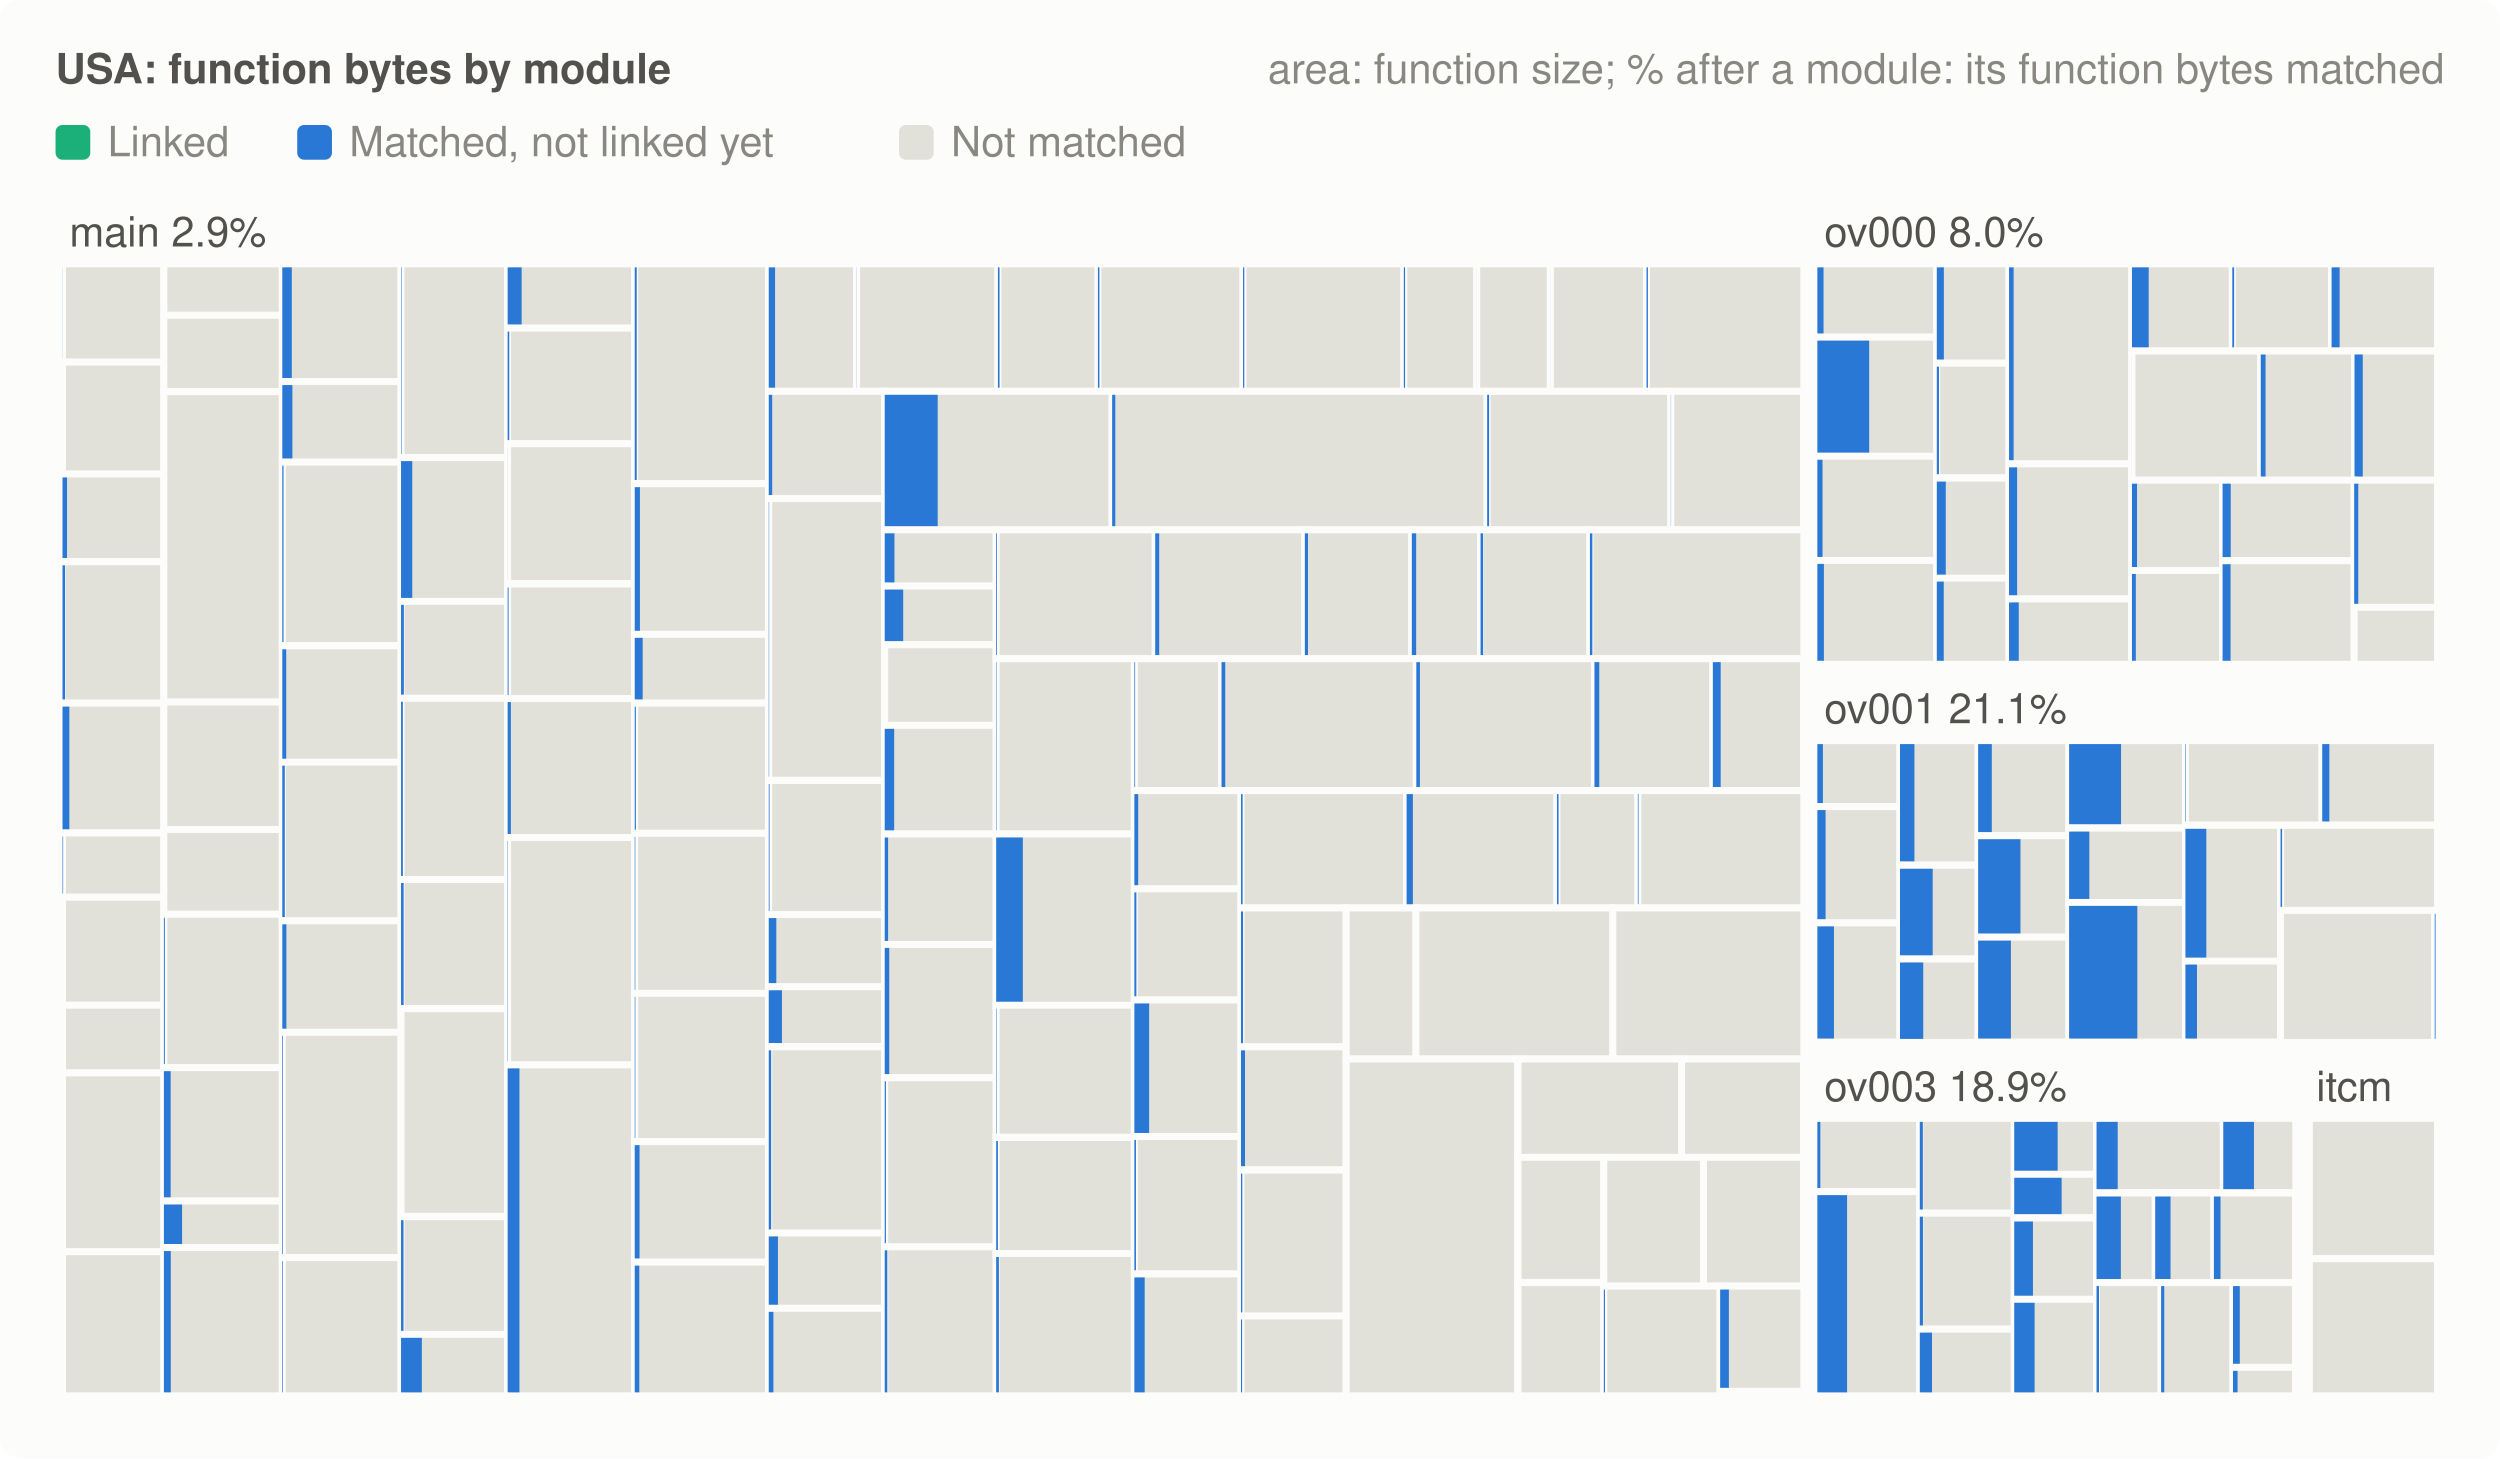
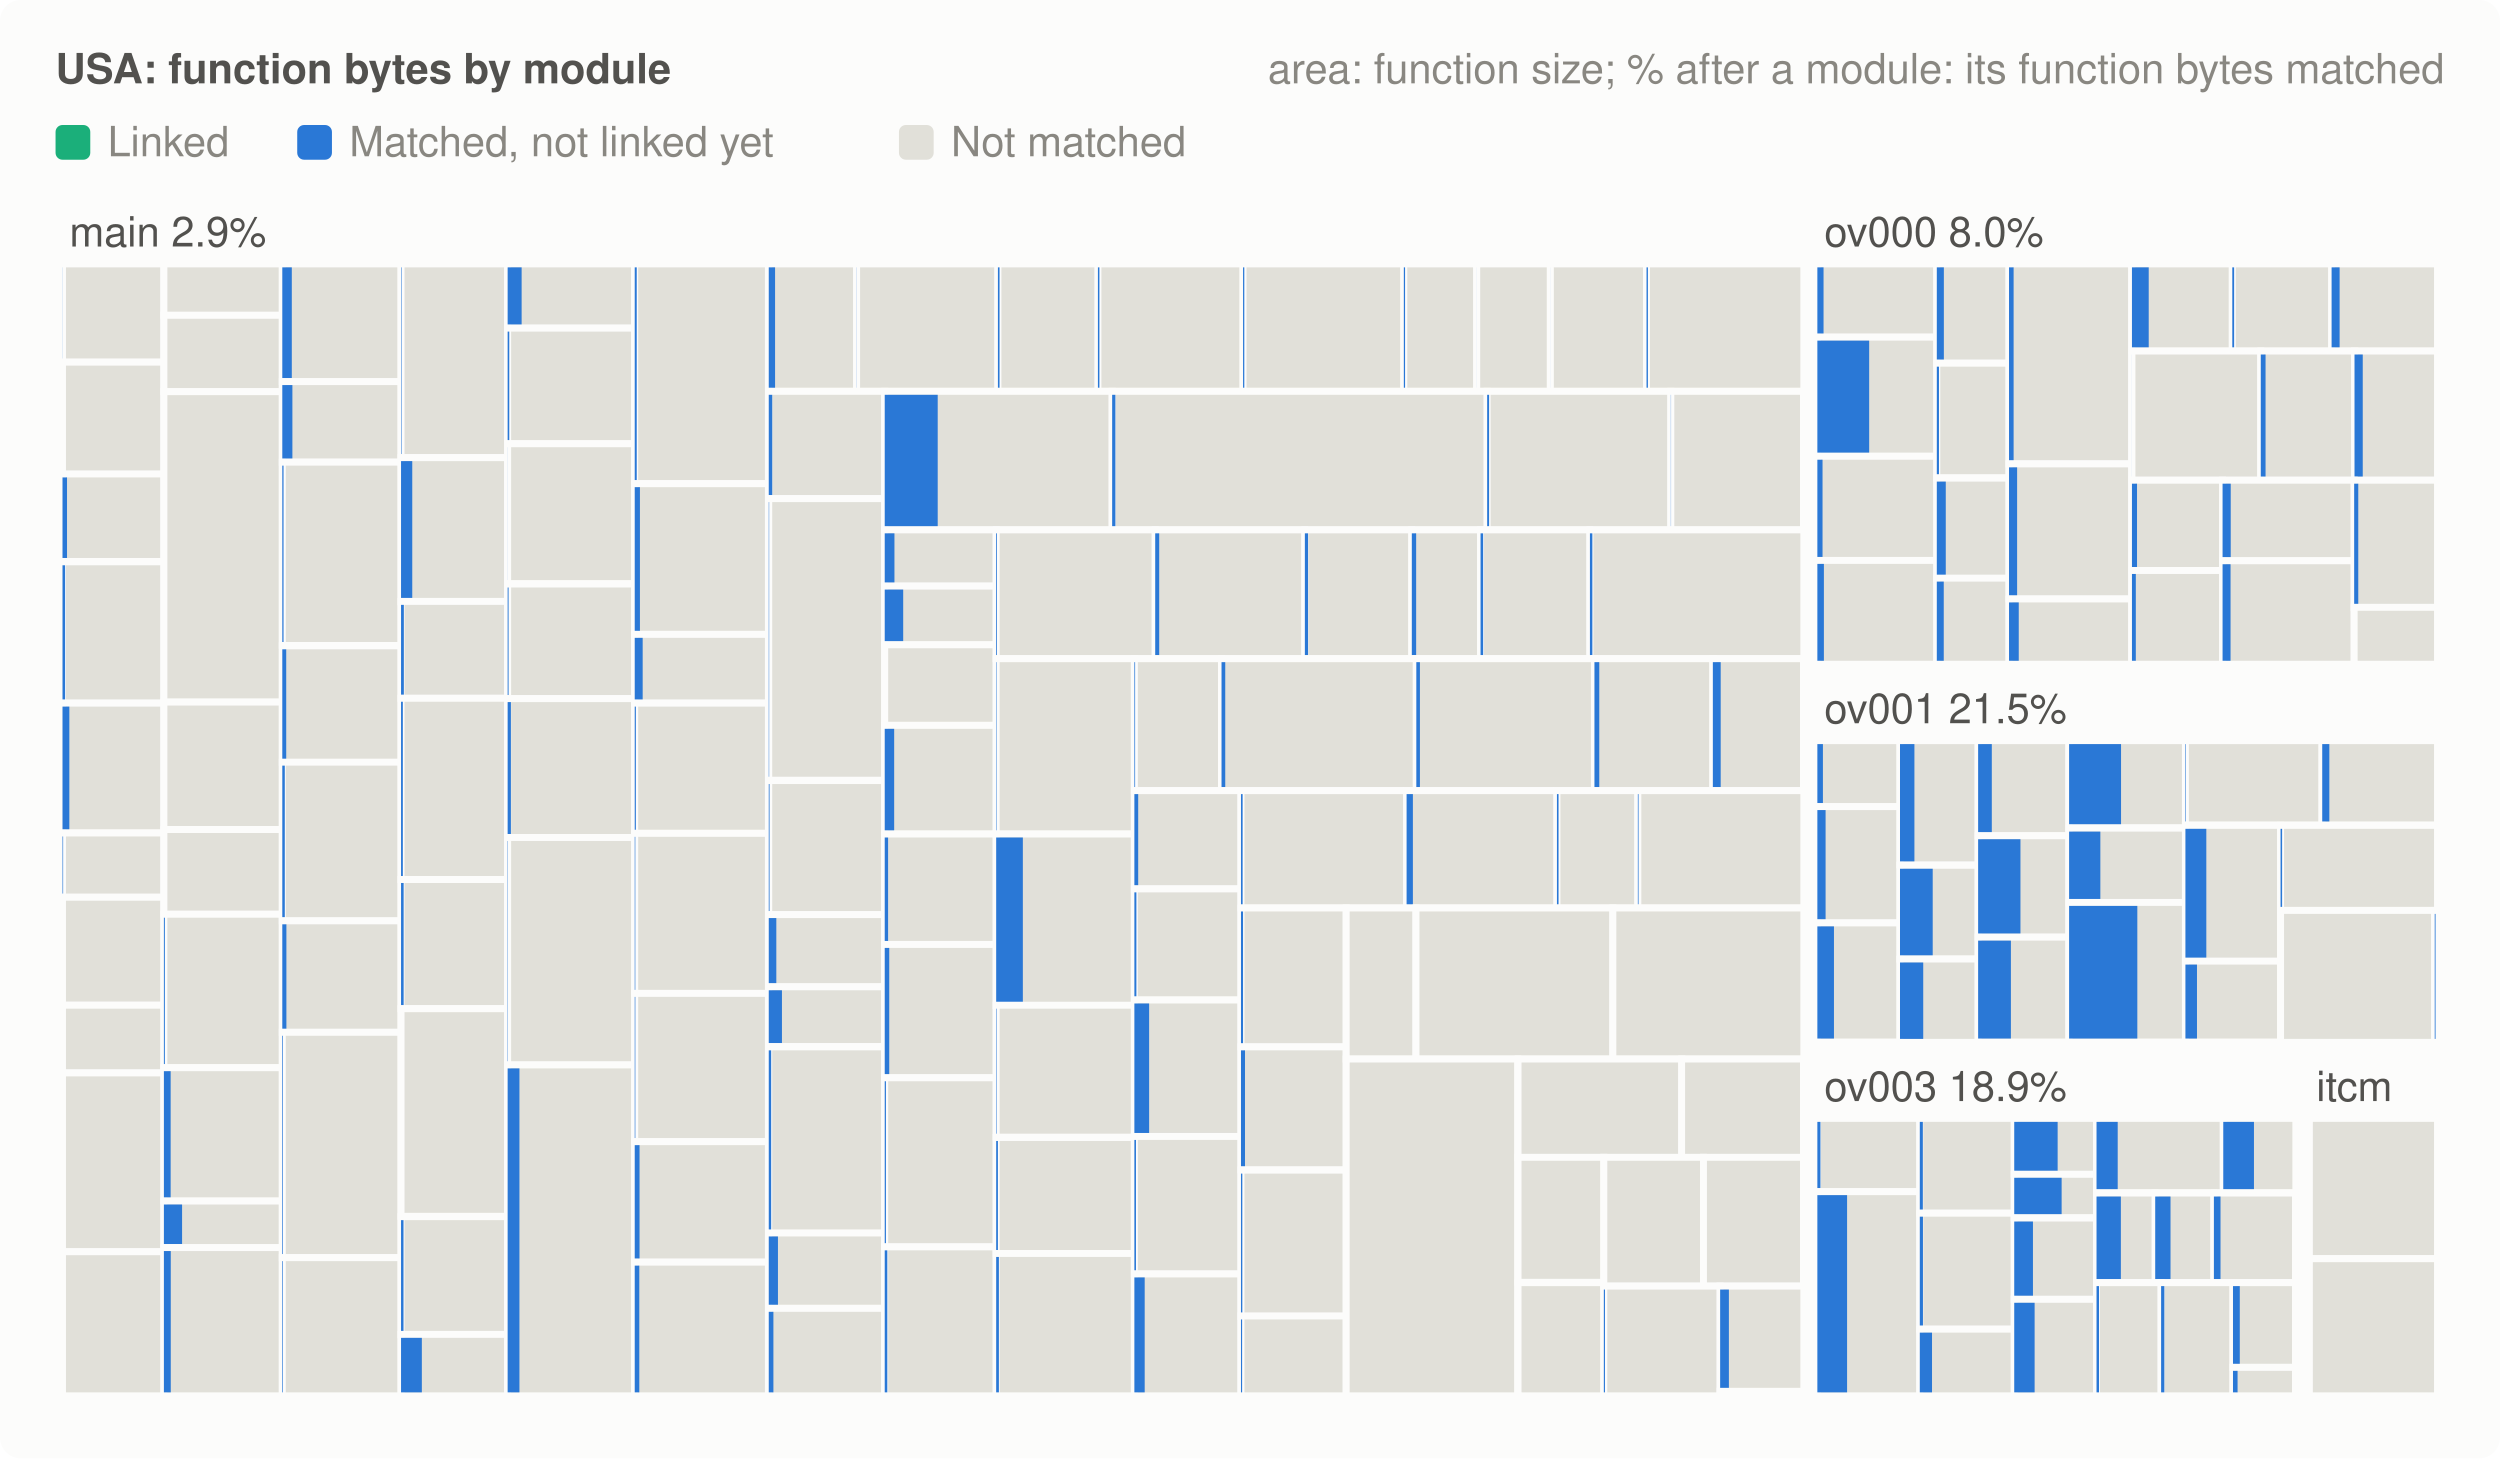
<svg xmlns="http://www.w3.org/2000/svg" viewBox="0 0 720 420" width="720" height="420" role="img" aria-label="Matched and linked code by module (USA)">
  <style>.bg{fill:#fcfcfb}.lbl{fill:#52514e}.muted{fill:#898781}.todo{fill:#e1e0d9}.gap{stroke:#fcfcfb}.matched{fill:#2a78d6}.linked{fill:#1baf7a}@media (prefers-color-scheme: dark){.bg{fill:#1a1a19}.lbl{fill:#c3c2b7}.muted{fill:#898781}.todo{fill:#2c2c2a}.gap{stroke:#1a1a19}.matched{fill:#3987e5}.linked{fill:#199e70}}text{font:12px -apple-system,BlinkMacSystemFont,'Segoe UI',Helvetica,Arial,sans-serif}.head{font-weight:600}</style>
  <rect class="bg" width="720" height="420" rx="6" />
  <text class="lbl head" x="16" y="24">USA: function bytes by module</text>
  <text class="muted" x="704" y="24" text-anchor="end">area: function size; % after a module: its function bytes matched</text>
  <rect class="linked" x="16" y="36" width="10" height="10" rx="2" />
  <text class="muted" x="31" y="45">Linked</text>
  <rect class="matched" x="85.6" y="36" width="10" height="10" rx="2" />
  <text class="muted" x="100.6" y="45">Matched, not linked yet</text>
  <rect class="todo" x="258.9" y="36" width="10" height="10" rx="2" />
  <text class="muted" x="273.9" y="45">Not matched</text>
  <rect class="todo gap" x="18.0" y="76.0" width="29.2" height="28.3" stroke-width="2" />
  <rect class="matched" x="18.0" y="77.0" width="0.03" height="26.3" />
  <rect class="todo gap" x="18.0" y="104.3" width="29.2" height="32.3" stroke-width="2" />
  <rect class="todo gap" x="18.0" y="136.5" width="29.2" height="25.2" stroke-width="2" />
  <rect class="matched" x="18.0" y="137.5" width="1.30" height="23.2" />
  <rect class="todo gap" x="18.0" y="161.8" width="29.2" height="40.7" stroke-width="2" />
  <rect class="matched" x="18.0" y="162.8" width="0.75" height="38.7" />
  <rect class="todo gap" x="18.0" y="202.5" width="29.2" height="37.4" stroke-width="2" />
  <rect class="matched" x="18.0" y="203.5" width="1.97" height="35.4" />
  <rect class="todo gap" x="18.0" y="239.9" width="29.2" height="18.5" stroke-width="2" />
  <rect class="matched" x="18.0" y="240.9" width="0.18" height="16.5" />
  <rect class="todo gap" x="18.0" y="258.4" width="29.2" height="31.1" stroke-width="2" />
  <rect class="todo gap" x="18.0" y="289.5" width="29.2" height="19.5" stroke-width="2" />
  <rect class="todo gap" x="18.0" y="309.0" width="29.2" height="51.5" stroke-width="2" />
  <rect class="todo gap" x="18.0" y="360.5" width="29.2" height="41.5" stroke-width="2" />
  <rect class="todo gap" x="47.2" y="76.0" width="34.1" height="14.8" stroke-width="2" />
  <rect class="todo gap" x="47.2" y="90.8" width="34.1" height="22.0" stroke-width="2" />
  <rect class="todo gap" x="47.2" y="112.8" width="34.1" height="89.4" stroke-width="2" />
  <rect class="todo gap" x="47.2" y="202.2" width="34.1" height="36.7" stroke-width="2" />
  <rect class="todo gap" x="47.2" y="238.9" width="34.1" height="24.4" stroke-width="2" />
  <rect class="todo gap" x="47.2" y="263.3" width="34.1" height="44.2" stroke-width="2" />
  <rect class="matched" x="47.2" y="264.3" width="0.28" height="42.2" />
  <rect class="todo gap" x="47.2" y="307.5" width="34.1" height="38.4" stroke-width="2" />
  <rect class="matched" x="47.2" y="308.5" width="1.95" height="36.4" />
  <rect class="todo gap" x="47.2" y="345.9" width="34.1" height="13.4" stroke-width="2" />
  <rect class="matched" x="47.2" y="346.9" width="5.24" height="11.4" />
  <rect class="todo gap" x="47.2" y="359.3" width="34.1" height="42.7" stroke-width="2" />
  <rect class="matched" x="47.2" y="360.3" width="1.98" height="40.7" />
  <rect class="todo gap" x="81.3" y="76.0" width="34.2" height="33.9" stroke-width="2" />
  <rect class="matched" x="81.3" y="77.0" width="2.74" height="31.9" />
  <rect class="todo gap" x="81.3" y="109.9" width="34.2" height="23.2" stroke-width="2" />
  <rect class="matched" x="81.3" y="110.9" width="2.91" height="21.2" />
  <rect class="todo gap" x="81.3" y="133.1" width="34.2" height="52.8" stroke-width="2" />
  <rect class="matched" x="81.3" y="134.1" width="0.36" height="50.8" />
  <rect class="todo gap" x="81.3" y="186.0" width="34.2" height="33.6" stroke-width="2" />
  <rect class="matched" x="81.3" y="187.0" width="1.13" height="31.6" />
  <rect class="todo gap" x="81.3" y="219.5" width="34.2" height="45.7" stroke-width="2" />
  <rect class="matched" x="81.3" y="220.5" width="0.72" height="43.7" />
  <rect class="todo gap" x="81.3" y="265.2" width="34.2" height="32.1" stroke-width="2" />
  <rect class="matched" x="81.3" y="266.2" width="1.18" height="30.1" />
  <rect class="todo gap" x="81.3" y="297.3" width="34.2" height="64.9" stroke-width="2" />
  <rect class="matched" x="81.3" y="298.3" width="0.20" height="62.9" />
  <rect class="todo gap" x="81.3" y="362.2" width="34.2" height="39.8" stroke-width="2" />
  <rect class="matched" x="81.3" y="363.2" width="0.19" height="37.8" />
  <rect class="todo gap" x="115.5" y="76.0" width="30.7" height="55.8" stroke-width="2" />
  <rect class="matched" x="115.5" y="77.0" width="0.15" height="53.8" />
  <rect class="todo gap" x="115.5" y="131.8" width="30.7" height="41.5" stroke-width="2" />
  <rect class="matched" x="115.5" y="132.8" width="3.23" height="39.5" />
  <rect class="todo gap" x="115.5" y="173.2" width="30.7" height="27.9" stroke-width="2" />
  <rect class="matched" x="115.5" y="174.2" width="0.81" height="25.9" />
  <rect class="todo gap" x="115.5" y="201.1" width="30.7" height="52.2" stroke-width="2" />
  <rect class="matched" x="115.5" y="202.1" width="0.52" height="50.2" />
  <rect class="todo gap" x="115.5" y="253.3" width="30.7" height="37.2" stroke-width="2" />
  <rect class="matched" x="115.5" y="254.3" width="0.75" height="35.2" />
  <rect class="todo gap" x="115.5" y="290.5" width="30.7" height="59.8" stroke-width="2" />
  <rect class="todo gap" x="115.5" y="350.4" width="30.7" height="34.0" stroke-width="2" />
  <rect class="matched" x="115.5" y="351.4" width="0.71" height="32.0" />
  <rect class="todo gap" x="115.5" y="384.3" width="30.7" height="17.7" stroke-width="2" />
  <rect class="matched" x="115.5" y="385.3" width="5.99" height="15.7" />
  <rect class="todo gap" x="146.2" y="76.0" width="36.6" height="18.5" stroke-width="2" />
  <rect class="matched" x="146.2" y="77.0" width="4.03" height="16.5" />
  <rect class="todo gap" x="146.2" y="94.5" width="36.6" height="33.3" stroke-width="2" />
  <rect class="matched" x="146.2" y="95.5" width="0.47" height="31.3" />
  <rect class="todo gap" x="146.2" y="127.8" width="36.6" height="40.3" stroke-width="2" />
  <rect class="matched" x="146.2" y="128.8" width="0.02" height="38.3" />
  <rect class="todo gap" x="146.2" y="168.2" width="36.6" height="33.0" stroke-width="2" />
  <rect class="matched" x="146.2" y="169.2" width="0.27" height="31.0" />
  <rect class="todo gap" x="146.2" y="201.2" width="36.6" height="40.0" stroke-width="2" />
  <rect class="matched" x="146.2" y="202.2" width="0.94" height="38.0" />
  <rect class="todo gap" x="146.2" y="241.2" width="36.6" height="65.5" stroke-width="2" />
  <rect class="matched" x="146.2" y="242.2" width="0.10" height="63.5" />
  <rect class="todo gap" x="146.2" y="306.7" width="36.6" height="95.3" stroke-width="2" />
  <rect class="matched" x="146.2" y="307.7" width="3.40" height="93.3" />
  <rect class="todo gap" x="182.8" y="76.0" width="38.5" height="63.3" stroke-width="2" />
  <rect class="matched" x="182.8" y="77.0" width="0.58" height="61.3" />
  <rect class="todo gap" x="182.8" y="139.3" width="38.5" height="43.4" stroke-width="2" />
  <rect class="matched" x="182.8" y="140.3" width="1.50" height="41.4" />
  <rect class="todo gap" x="182.8" y="182.7" width="38.5" height="19.8" stroke-width="2" />
  <rect class="matched" x="182.8" y="183.7" width="2.29" height="17.8" />
  <rect class="todo gap" x="182.8" y="202.5" width="38.5" height="37.5" stroke-width="2" />
  <rect class="matched" x="182.8" y="203.5" width="0.33" height="35.5" />
  <rect class="todo gap" x="182.8" y="240.0" width="38.5" height="46.1" stroke-width="2" />
  <rect class="matched" x="182.8" y="241.0" width="0.17" height="44.1" />
  <rect class="todo gap" x="182.8" y="286.1" width="38.5" height="42.7" stroke-width="2" />
  <rect class="matched" x="182.8" y="287.1" width="0.18" height="40.7" />
  <rect class="todo gap" x="182.8" y="328.8" width="38.5" height="34.7" stroke-width="2" />
  <rect class="matched" x="182.8" y="329.8" width="1.39" height="32.7" />
  <rect class="todo gap" x="182.8" y="363.5" width="38.5" height="38.5" stroke-width="2" />
  <rect class="matched" x="182.8" y="364.5" width="1.32" height="36.5" />
  <rect class="todo gap" x="221.4" y="76.0" width="25.3" height="36.7" stroke-width="2" />
  <rect class="matched" x="221.4" y="77.0" width="1.82" height="34.7" />
  <rect class="todo gap" x="246.7" y="76.0" width="40.7" height="36.7" stroke-width="2" />
  <rect class="matched" x="246.7" y="77.0" width="0.04" height="34.7" />
  <rect class="todo gap" x="287.4" y="76.0" width="28.9" height="36.7" stroke-width="2" />
  <rect class="matched" x="287.4" y="77.0" width="0.47" height="34.7" />
  <rect class="todo gap" x="316.2" y="76.0" width="41.8" height="36.7" stroke-width="2" />
  <rect class="matched" x="316.2" y="77.0" width="0.43" height="34.7" />
  <rect class="todo gap" x="358.0" y="76.0" width="46.3" height="36.7" stroke-width="2" />
  <rect class="matched" x="358.0" y="77.0" width="0.36" height="34.7" />
  <rect class="todo gap" x="404.3" y="76.0" width="21.0" height="36.7" stroke-width="2" />
  <rect class="matched" x="404.3" y="77.0" width="0.36" height="34.7" />
  <rect class="todo gap" x="425.3" y="76.0" width="21.2" height="36.7" stroke-width="2" />
  <rect class="matched" x="425.3" y="77.0" width="0.01" height="34.7" />
  <rect class="todo gap" x="446.5" y="76.0" width="27.7" height="36.7" stroke-width="2" />
  <rect class="matched" x="446.5" y="77.0" width="0.01" height="34.7" />
  <rect class="todo gap" x="474.2" y="76.0" width="45.3" height="36.7" stroke-width="2" />
  <rect class="matched" x="474.2" y="77.0" width="0.40" height="34.7" />
  <rect class="todo gap" x="221.4" y="112.7" width="33.4" height="30.9" stroke-width="2" />
  <rect class="matched" x="221.4" y="113.7" width="1.00" height="28.9" />
  <rect class="todo gap" x="221.4" y="143.6" width="33.4" height="81.1" stroke-width="2" />
  <rect class="matched" x="221.4" y="144.6" width="0.12" height="79.1" />
  <rect class="todo gap" x="221.4" y="224.8" width="33.4" height="38.6" stroke-width="2" />
  <rect class="matched" x="221.4" y="225.8" width="0.23" height="36.6" />
  <rect class="todo gap" x="221.4" y="263.4" width="33.4" height="20.8" stroke-width="2" />
  <rect class="matched" x="221.4" y="264.4" width="2.18" height="18.8" />
  <rect class="todo gap" x="221.4" y="284.2" width="33.4" height="17.2" stroke-width="2" />
  <rect class="matched" x="221.4" y="285.2" width="3.80" height="15.2" />
  <rect class="todo gap" x="221.4" y="301.5" width="33.4" height="53.7" stroke-width="2" />
  <rect class="matched" x="221.4" y="302.5" width="0.70" height="51.7" />
  <rect class="todo gap" x="221.4" y="355.1" width="33.4" height="21.7" stroke-width="2" />
  <rect class="matched" x="221.4" y="356.1" width="2.65" height="19.7" />
  <rect class="todo gap" x="221.4" y="376.8" width="33.4" height="25.2" stroke-width="2" />
  <rect class="matched" x="221.4" y="377.8" width="1.34" height="23.2" />
  <rect class="todo gap" x="254.8" y="112.7" width="65.5" height="39.9" stroke-width="2" />
  <rect class="matched" x="254.8" y="113.7" width="15.26" height="37.9" />
  <rect class="todo gap" x="320.3" y="112.7" width="108.0" height="39.9" stroke-width="2" />
  <rect class="matched" x="320.3" y="113.7" width="0.93" height="37.9" />
  <rect class="todo gap" x="428.3" y="112.7" width="52.9" height="39.9" stroke-width="2" />
  <rect class="matched" x="428.3" y="113.7" width="0.56" height="37.9" />
  <rect class="todo gap" x="481.2" y="112.7" width="38.2" height="39.9" stroke-width="2" />
  <rect class="matched" x="481.2" y="113.7" width="0.06" height="37.9" />
  <rect class="todo gap" x="254.8" y="152.6" width="32.1" height="16.2" stroke-width="2" />
  <rect class="matched" x="254.8" y="153.6" width="2.80" height="14.2" />
  <rect class="todo gap" x="254.8" y="168.8" width="32.1" height="16.9" stroke-width="2" />
  <rect class="matched" x="254.8" y="169.8" width="5.32" height="14.9" />
  <rect class="todo gap" x="254.8" y="185.7" width="32.1" height="23.2" stroke-width="2" />
  <rect class="todo gap" x="254.8" y="208.9" width="32.1" height="31.3" stroke-width="2" />
  <rect class="matched" x="254.8" y="209.9" width="2.72" height="29.3" />
  <rect class="todo gap" x="254.8" y="240.2" width="32.1" height="31.8" stroke-width="2" />
  <rect class="matched" x="254.8" y="241.2" width="0.98" height="29.8" />
  <rect class="todo gap" x="254.8" y="272.0" width="32.1" height="38.4" stroke-width="2" />
  <rect class="matched" x="254.8" y="273.0" width="1.30" height="36.4" />
  <rect class="todo gap" x="254.8" y="310.4" width="32.1" height="48.7" stroke-width="2" />
  <rect class="matched" x="254.8" y="311.4" width="0.35" height="46.7" />
  <rect class="todo gap" x="254.8" y="359.1" width="32.1" height="42.9" stroke-width="2" />
  <rect class="matched" x="254.8" y="360.1" width="0.75" height="40.9" />
  <rect class="todo gap" x="286.9" y="152.6" width="45.8" height="37.1" stroke-width="2" />
  <rect class="matched" x="286.9" y="153.6" width="0.23" height="35.1" />
  <rect class="todo gap" x="332.7" y="152.6" width="43.1" height="37.1" stroke-width="2" />
  <rect class="matched" x="332.7" y="153.6" width="1.15" height="35.1" />
  <rect class="todo gap" x="375.8" y="152.6" width="30.8" height="37.1" stroke-width="2" />
  <rect class="matched" x="375.8" y="153.6" width="0.92" height="35.1" />
  <rect class="todo gap" x="406.6" y="152.6" width="19.8" height="37.1" stroke-width="2" />
  <rect class="matched" x="406.6" y="153.6" width="1.25" height="35.1" />
  <rect class="todo gap" x="426.4" y="152.6" width="31.5" height="37.1" stroke-width="2" />
  <rect class="matched" x="426.4" y="153.6" width="0.75" height="35.1" />
  <rect class="todo gap" x="457.9" y="152.6" width="61.6" height="37.1" stroke-width="2" />
  <rect class="matched" x="457.9" y="153.6" width="0.70" height="35.1" />
  <rect class="todo gap" x="286.9" y="189.7" width="39.8" height="50.5" stroke-width="2" />
  <rect class="matched" x="286.9" y="190.7" width="0.13" height="48.5" />
  <rect class="todo gap" x="286.9" y="240.2" width="39.8" height="49.4" stroke-width="2" />
  <rect class="matched" x="286.9" y="241.2" width="7.68" height="47.4" />
  <rect class="todo gap" x="286.9" y="289.5" width="39.8" height="38.0" stroke-width="2" />
  <rect class="matched" x="286.9" y="290.5" width="0.14" height="36.0" />
  <rect class="todo gap" x="286.9" y="327.6" width="39.8" height="33.5" stroke-width="2" />
  <rect class="matched" x="286.9" y="328.6" width="0.50" height="31.5" />
  <rect class="todo gap" x="286.9" y="361.0" width="39.8" height="41.0" stroke-width="2" />
  <rect class="matched" x="286.9" y="362.0" width="0.78" height="39.0" />
  <rect class="todo gap" x="326.7" y="189.7" width="25.1" height="38.0" stroke-width="2" />
  <rect class="matched" x="326.7" y="190.7" width="0.21" height="36.0" />
  <rect class="todo gap" x="351.8" y="189.7" width="56.1" height="38.0" stroke-width="2" />
  <rect class="matched" x="351.8" y="190.7" width="1.07" height="36.0" />
  <rect class="todo gap" x="407.9" y="189.7" width="51.3" height="38.0" stroke-width="2" />
  <rect class="matched" x="407.9" y="190.7" width="1.04" height="36.0" />
  <rect class="todo gap" x="459.2" y="189.7" width="34.1" height="38.0" stroke-width="2" />
  <rect class="matched" x="459.2" y="190.7" width="1.39" height="36.0" />
  <rect class="todo gap" x="493.3" y="189.7" width="26.1" height="38.0" stroke-width="2" />
  <rect class="matched" x="493.3" y="190.7" width="2.26" height="36.0" />
  <rect class="todo gap" x="326.7" y="227.7" width="30.7" height="28.3" stroke-width="2" />
  <rect class="matched" x="326.7" y="228.7" width="1.10" height="26.3" />
  <rect class="todo gap" x="326.7" y="256.0" width="30.7" height="32.0" stroke-width="2" />
  <rect class="matched" x="326.7" y="257.0" width="0.58" height="30.0" />
  <rect class="todo gap" x="326.7" y="288.0" width="30.7" height="39.3" stroke-width="2" />
  <rect class="matched" x="326.7" y="289.0" width="4.25" height="37.3" />
  <rect class="todo gap" x="326.7" y="327.3" width="30.7" height="39.6" stroke-width="2" />
  <rect class="matched" x="326.7" y="328.3" width="0.46" height="37.6" />
  <rect class="todo gap" x="326.7" y="366.9" width="30.7" height="35.1" stroke-width="2" />
  <rect class="matched" x="326.7" y="367.9" width="2.97" height="33.1" />
  <rect class="todo gap" x="357.4" y="227.7" width="47.7" height="33.8" stroke-width="2" />
  <rect class="matched" x="357.4" y="228.7" width="0.48" height="31.8" />
  <rect class="todo gap" x="405.1" y="227.7" width="43.3" height="33.8" stroke-width="2" />
  <rect class="matched" x="405.1" y="228.7" width="1.81" height="31.8" />
  <rect class="todo gap" x="448.4" y="227.7" width="23.3" height="33.8" stroke-width="2" />
  <rect class="matched" x="448.4" y="228.7" width="0.46" height="31.8" />
  <rect class="todo gap" x="471.7" y="227.7" width="47.8" height="33.8" stroke-width="2" />
  <rect class="matched" x="471.7" y="228.7" width="0.20" height="31.8" />
  <rect class="todo gap" x="357.4" y="261.5" width="30.3" height="40.0" stroke-width="2" />
  <rect class="matched" x="357.4" y="262.5" width="0.60" height="38.0" />
  <rect class="todo gap" x="357.4" y="301.5" width="30.3" height="35.4" stroke-width="2" />
  <rect class="matched" x="357.4" y="302.5" width="1.16" height="33.4" />
  <rect class="todo gap" x="357.4" y="337.0" width="30.3" height="42.1" stroke-width="2" />
  <rect class="matched" x="357.4" y="338.0" width="0.39" height="40.1" />
  <rect class="todo gap" x="357.4" y="379.0" width="30.3" height="23.0" stroke-width="2" />
  <rect class="matched" x="357.4" y="380.0" width="0.33" height="21.0" />
  <rect class="todo gap" x="387.7" y="261.5" width="20.1" height="43.5" stroke-width="2" />
  <rect class="todo gap" x="407.8" y="261.5" width="56.7" height="43.5" stroke-width="2" />
  <rect class="todo gap" x="464.5" y="261.5" width="55.0" height="43.5" stroke-width="2" />
  <rect class="todo gap" x="387.7" y="305.0" width="49.4" height="97.0" stroke-width="2" />
  <rect class="todo gap" x="437.2" y="305.0" width="47.2" height="28.4" stroke-width="2" />
  <rect class="todo gap" x="484.3" y="305.0" width="35.1" height="28.4" stroke-width="2" />
  <rect class="todo gap" x="437.2" y="333.3" width="24.7" height="36.0" stroke-width="2" />
  <rect class="todo gap" x="437.2" y="369.4" width="24.7" height="32.6" stroke-width="2" />
  <rect class="todo gap" x="461.9" y="333.3" width="28.7" height="37.1" stroke-width="2" />
  <rect class="todo gap" x="490.6" y="333.3" width="28.8" height="37.1" stroke-width="2" />
  <rect class="todo gap" x="461.9" y="370.4" width="33.5" height="31.6" stroke-width="2" />
  <rect class="matched" x="461.9" y="371.4" width="0.33" height="29.6" />
  <rect class="todo gap" x="495.4" y="370.4" width="24.1" height="30.4" stroke-width="2" />
  <rect class="matched" x="495.4" y="371.4" width="2.52" height="28.4" />
  <rect class="todo gap" x="495.4" y="400.7" width="24.1" height="1.3" stroke-width="2" />
  <rect class="matched" x="495.4" y="401.7" width="0.75" height="0.0" />
  <text class="lbl" x="20.0" y="71.0">main 2.9%</text>
  <rect class="todo gap" x="523.4" y="76.0" width="34.4" height="21.1" stroke-width="2" />
  <rect class="matched" x="523.4" y="77.0" width="1.78" height="19.1" />
  <rect class="todo gap" x="523.4" y="97.1" width="34.4" height="34.3" stroke-width="2" />
  <rect class="matched" x="523.4" y="98.1" width="14.92" height="32.3" />
  <rect class="todo gap" x="523.4" y="131.4" width="34.4" height="30.1" stroke-width="2" />
  <rect class="matched" x="523.4" y="132.4" width="1.49" height="28.1" />
  <rect class="todo gap" x="523.4" y="161.4" width="34.4" height="29.9" stroke-width="2" />
  <rect class="matched" x="523.4" y="162.4" width="1.88" height="27.9" />
  <rect class="todo gap" x="557.8" y="76.0" width="20.8" height="28.6" stroke-width="2" />
  <rect class="matched" x="557.8" y="77.0" width="2.03" height="26.6" />
  <rect class="todo gap" x="557.8" y="104.6" width="20.8" height="33.0" stroke-width="2" />
  <rect class="matched" x="557.8" y="105.6" width="0.62" height="31.0" />
  <rect class="todo gap" x="557.8" y="137.7" width="20.8" height="28.9" stroke-width="2" />
  <rect class="matched" x="557.8" y="138.7" width="2.58" height="26.9" />
  <rect class="todo gap" x="557.8" y="166.5" width="20.8" height="24.8" stroke-width="2" />
  <rect class="matched" x="557.8" y="167.5" width="2.00" height="22.8" />
  <rect class="todo gap" x="578.6" y="76.0" width="35.3" height="57.6" stroke-width="2" />
  <rect class="matched" x="578.6" y="77.0" width="1.32" height="55.6" />
  <rect class="todo gap" x="578.6" y="133.6" width="35.3" height="38.9" stroke-width="2" />
  <rect class="matched" x="578.6" y="134.6" width="2.33" height="36.9" />
  <rect class="todo gap" x="578.6" y="172.5" width="35.3" height="18.8" stroke-width="2" />
  <rect class="matched" x="578.6" y="173.5" width="2.80" height="16.8" />
  <rect class="todo gap" x="614.0" y="76.0" width="28.9" height="25.1" stroke-width="2" />
  <rect class="matched" x="614.0" y="77.0" width="4.83" height="23.1" />
  <rect class="todo gap" x="642.9" y="76.0" width="28.7" height="25.1" stroke-width="2" />
  <rect class="matched" x="642.9" y="77.0" width="0.53" height="23.1" />
  <rect class="todo gap" x="671.5" y="76.0" width="30.5" height="25.1" stroke-width="2" />
  <rect class="matched" x="671.5" y="77.0" width="2.31" height="23.1" />
  <rect class="todo gap" x="614.0" y="101.1" width="37.1" height="37.2" stroke-width="2" />
  <rect class="matched" x="614.0" y="102.1" width="0.01" height="35.2" />
  <rect class="todo gap" x="651.1" y="101.1" width="27.1" height="37.2" stroke-width="2" />
  <rect class="matched" x="651.1" y="102.1" width="1.38" height="35.2" />
  <rect class="todo gap" x="678.1" y="101.1" width="23.9" height="37.2" stroke-width="2" />
  <rect class="matched" x="678.1" y="102.1" width="2.37" height="35.2" />
  <rect class="todo gap" x="614.0" y="138.3" width="26.1" height="26.0" stroke-width="2" />
  <rect class="matched" x="614.0" y="139.3" width="1.46" height="24.0" />
  <rect class="todo gap" x="614.0" y="164.3" width="26.1" height="27.0" stroke-width="2" />
  <rect class="matched" x="614.0" y="165.3" width="1.12" height="25.0" />
  <rect class="todo gap" x="640.1" y="138.3" width="37.9" height="23.2" stroke-width="2" />
  <rect class="matched" x="640.1" y="139.3" width="2.35" height="21.2" />
  <rect class="todo gap" x="640.1" y="161.5" width="37.9" height="29.8" stroke-width="2" />
  <rect class="matched" x="640.1" y="162.5" width="2.30" height="27.8" />
  <rect class="todo gap" x="678.0" y="138.3" width="24.0" height="36.7" stroke-width="2" />
  <rect class="matched" x="678.0" y="139.3" width="1.18" height="34.7" />
  <rect class="todo gap" x="678.0" y="174.9" width="24.0" height="16.4" stroke-width="2" />
  <text class="lbl" x="525.4" y="71.0">ov000 8.0%</text>
  <rect class="todo gap" x="523.4" y="213.3" width="23.8" height="19.0" stroke-width="2" />
  <rect class="matched" x="523.4" y="214.3" width="1.60" height="17.0" />
  <rect class="todo gap" x="523.4" y="232.3" width="23.8" height="33.5" stroke-width="2" />
  <rect class="matched" x="523.4" y="233.3" width="2.37" height="31.5" />
  <rect class="todo gap" x="523.4" y="265.8" width="23.8" height="34.3" stroke-width="2" />
  <rect class="matched" x="523.4" y="266.8" width="4.78" height="32.3" />
  <rect class="todo gap" x="547.2" y="213.3" width="22.5" height="35.8" stroke-width="2" />
  <rect class="matched" x="547.2" y="214.3" width="4.15" height="33.8" />
  <rect class="todo gap" x="547.2" y="249.2" width="22.5" height="27.0" stroke-width="2" />
  <rect class="matched" x="547.2" y="250.2" width="9.42" height="25.0" />
  <rect class="todo gap" x="547.2" y="276.2" width="22.5" height="24.0" stroke-width="2" />
  <rect class="matched" x="547.2" y="277.2" width="6.69" height="22.0" />
  <rect class="todo gap" x="569.7" y="213.3" width="26.1" height="27.4" stroke-width="2" />
  <rect class="matched" x="569.7" y="214.3" width="3.94" height="25.4" />
  <rect class="todo gap" x="569.7" y="240.7" width="26.1" height="29.2" stroke-width="2" />
  <rect class="matched" x="569.7" y="241.7" width="12.19" height="27.2" />
  <rect class="todo gap" x="569.7" y="269.9" width="26.1" height="30.2" stroke-width="2" />
  <rect class="matched" x="569.7" y="270.9" width="9.44" height="28.2" />
  <rect class="todo gap" x="595.9" y="213.3" width="33.6" height="25.1" stroke-width="2" />
  <rect class="matched" x="595.9" y="214.3" width="14.96" height="23.1" />
  <rect class="todo gap" x="595.9" y="238.5" width="33.6" height="21.5" stroke-width="2" />
-   <rect class="matched" x="595.9" y="239.5" width="5.83" height="19.5" />
+   <rect class="matched" x="595.9" y="239.5" width="9.00" height="19.5" />
  <rect class="todo gap" x="595.9" y="259.9" width="33.6" height="40.2" stroke-width="2" />
  <rect class="matched" x="595.9" y="260.9" width="19.65" height="38.2" />
  <rect class="todo gap" x="629.4" y="213.3" width="39.3" height="24.3" stroke-width="2" />
  <rect class="matched" x="629.4" y="214.3" width="0.16" height="22.3" />
  <rect class="todo gap" x="668.8" y="213.3" width="33.2" height="24.3" stroke-width="2" />
  <rect class="matched" x="668.8" y="214.3" width="2.05" height="22.3" />
  <rect class="todo gap" x="629.4" y="237.7" width="27.4" height="39.2" stroke-width="2" />
  <rect class="matched" x="629.4" y="238.7" width="6.02" height="37.2" />
  <rect class="todo gap" x="629.4" y="276.8" width="27.4" height="23.3" stroke-width="2" />
  <rect class="matched" x="629.4" y="277.8" width="3.33" height="21.3" />
  <rect class="todo gap" x="656.8" y="237.7" width="45.2" height="24.5" stroke-width="2" />
  <rect class="matched" x="656.8" y="238.7" width="0.45" height="22.5" />
  <rect class="todo gap" x="656.8" y="262.2" width="44.4" height="38.0" stroke-width="2" />
  <rect class="todo gap" x="701.2" y="262.2" width="0.8" height="38.0" stroke-width="2" />
  <rect class="matched" x="701.2" y="263.2" width="0.24" height="36.0" />
-   <text class="lbl" x="525.4" y="208.3">ov001 21.1%</text>
+   <text class="lbl" x="525.4" y="208.3">ov001 21.5%</text>
  <rect class="todo gap" x="523.4" y="322.1" width="29.5" height="21.1" stroke-width="2" />
  <rect class="matched" x="523.4" y="323.1" width="0.89" height="19.1" />
  <rect class="todo gap" x="523.4" y="343.2" width="29.5" height="58.8" stroke-width="2" />
  <rect class="matched" x="523.4" y="344.2" width="8.56" height="56.8" />
  <rect class="todo gap" x="552.9" y="322.1" width="27.2" height="27.3" stroke-width="2" />
  <rect class="matched" x="552.9" y="323.1" width="0.88" height="25.3" />
  <rect class="todo gap" x="552.9" y="349.4" width="27.2" height="33.4" stroke-width="2" />
  <rect class="matched" x="552.9" y="350.4" width="0.91" height="31.4" />
  <rect class="todo gap" x="552.9" y="382.8" width="27.2" height="19.2" stroke-width="2" />
  <rect class="matched" x="552.9" y="383.8" width="3.52" height="17.2" />
  <rect class="todo gap" x="580.1" y="322.1" width="23.7" height="16.1" stroke-width="2" />
  <rect class="matched" x="580.1" y="323.1" width="12.50" height="14.1" />
  <rect class="todo gap" x="580.1" y="338.2" width="23.7" height="12.5" stroke-width="2" />
  <rect class="matched" x="580.1" y="339.2" width="13.65" height="10.5" />
  <rect class="todo gap" x="580.1" y="350.8" width="23.7" height="23.4" stroke-width="2" />
  <rect class="matched" x="580.1" y="351.8" width="5.39" height="21.4" />
  <rect class="todo gap" x="580.1" y="374.2" width="23.7" height="27.8" stroke-width="2" />
  <rect class="matched" x="580.1" y="375.2" width="5.87" height="25.8" />
  <rect class="todo gap" x="603.8" y="322.1" width="36.5" height="21.4" stroke-width="2" />
  <rect class="matched" x="603.8" y="323.1" width="6.10" height="19.4" />
  <rect class="todo gap" x="640.3" y="322.1" width="20.9" height="21.4" stroke-width="2" />
  <rect class="matched" x="640.3" y="323.1" width="8.84" height="19.4" />
  <rect class="todo gap" x="603.8" y="343.6" width="16.9" height="25.8" stroke-width="2" />
  <rect class="matched" x="603.8" y="344.6" width="7.01" height="23.8" />
  <rect class="todo gap" x="620.7" y="343.6" width="16.9" height="25.8" stroke-width="2" />
  <rect class="matched" x="620.7" y="344.6" width="4.41" height="23.8" />
  <rect class="todo gap" x="637.6" y="343.6" width="23.5" height="25.8" stroke-width="2" />
  <rect class="matched" x="637.6" y="344.6" width="1.91" height="23.8" />
  <rect class="todo gap" x="603.8" y="369.4" width="18.6" height="32.6" stroke-width="2" />
  <rect class="matched" x="603.8" y="370.4" width="0.72" height="30.6" />
  <rect class="todo gap" x="622.4" y="369.4" width="20.7" height="32.6" stroke-width="2" />
  <rect class="matched" x="622.4" y="370.4" width="0.93" height="30.6" />
  <rect class="todo gap" x="643.1" y="369.4" width="18.0" height="24.4" stroke-width="2" />
  <rect class="matched" x="643.1" y="370.4" width="1.96" height="22.4" />
  <rect class="todo gap" x="643.1" y="393.8" width="18.0" height="8.2" stroke-width="2" />
  <rect class="matched" x="643.1" y="394.8" width="1.32" height="6.2" />
  <text class="lbl" x="525.4" y="317.1">ov003 18.9%</text>
  <rect class="todo gap" x="665.1" y="322.1" width="36.9" height="40.4" stroke-width="2" />
  <rect class="todo gap" x="665.1" y="362.5" width="36.9" height="39.5" stroke-width="2" />
  <text class="lbl" x="667.1" y="317.1">itcm</text>
</svg>
